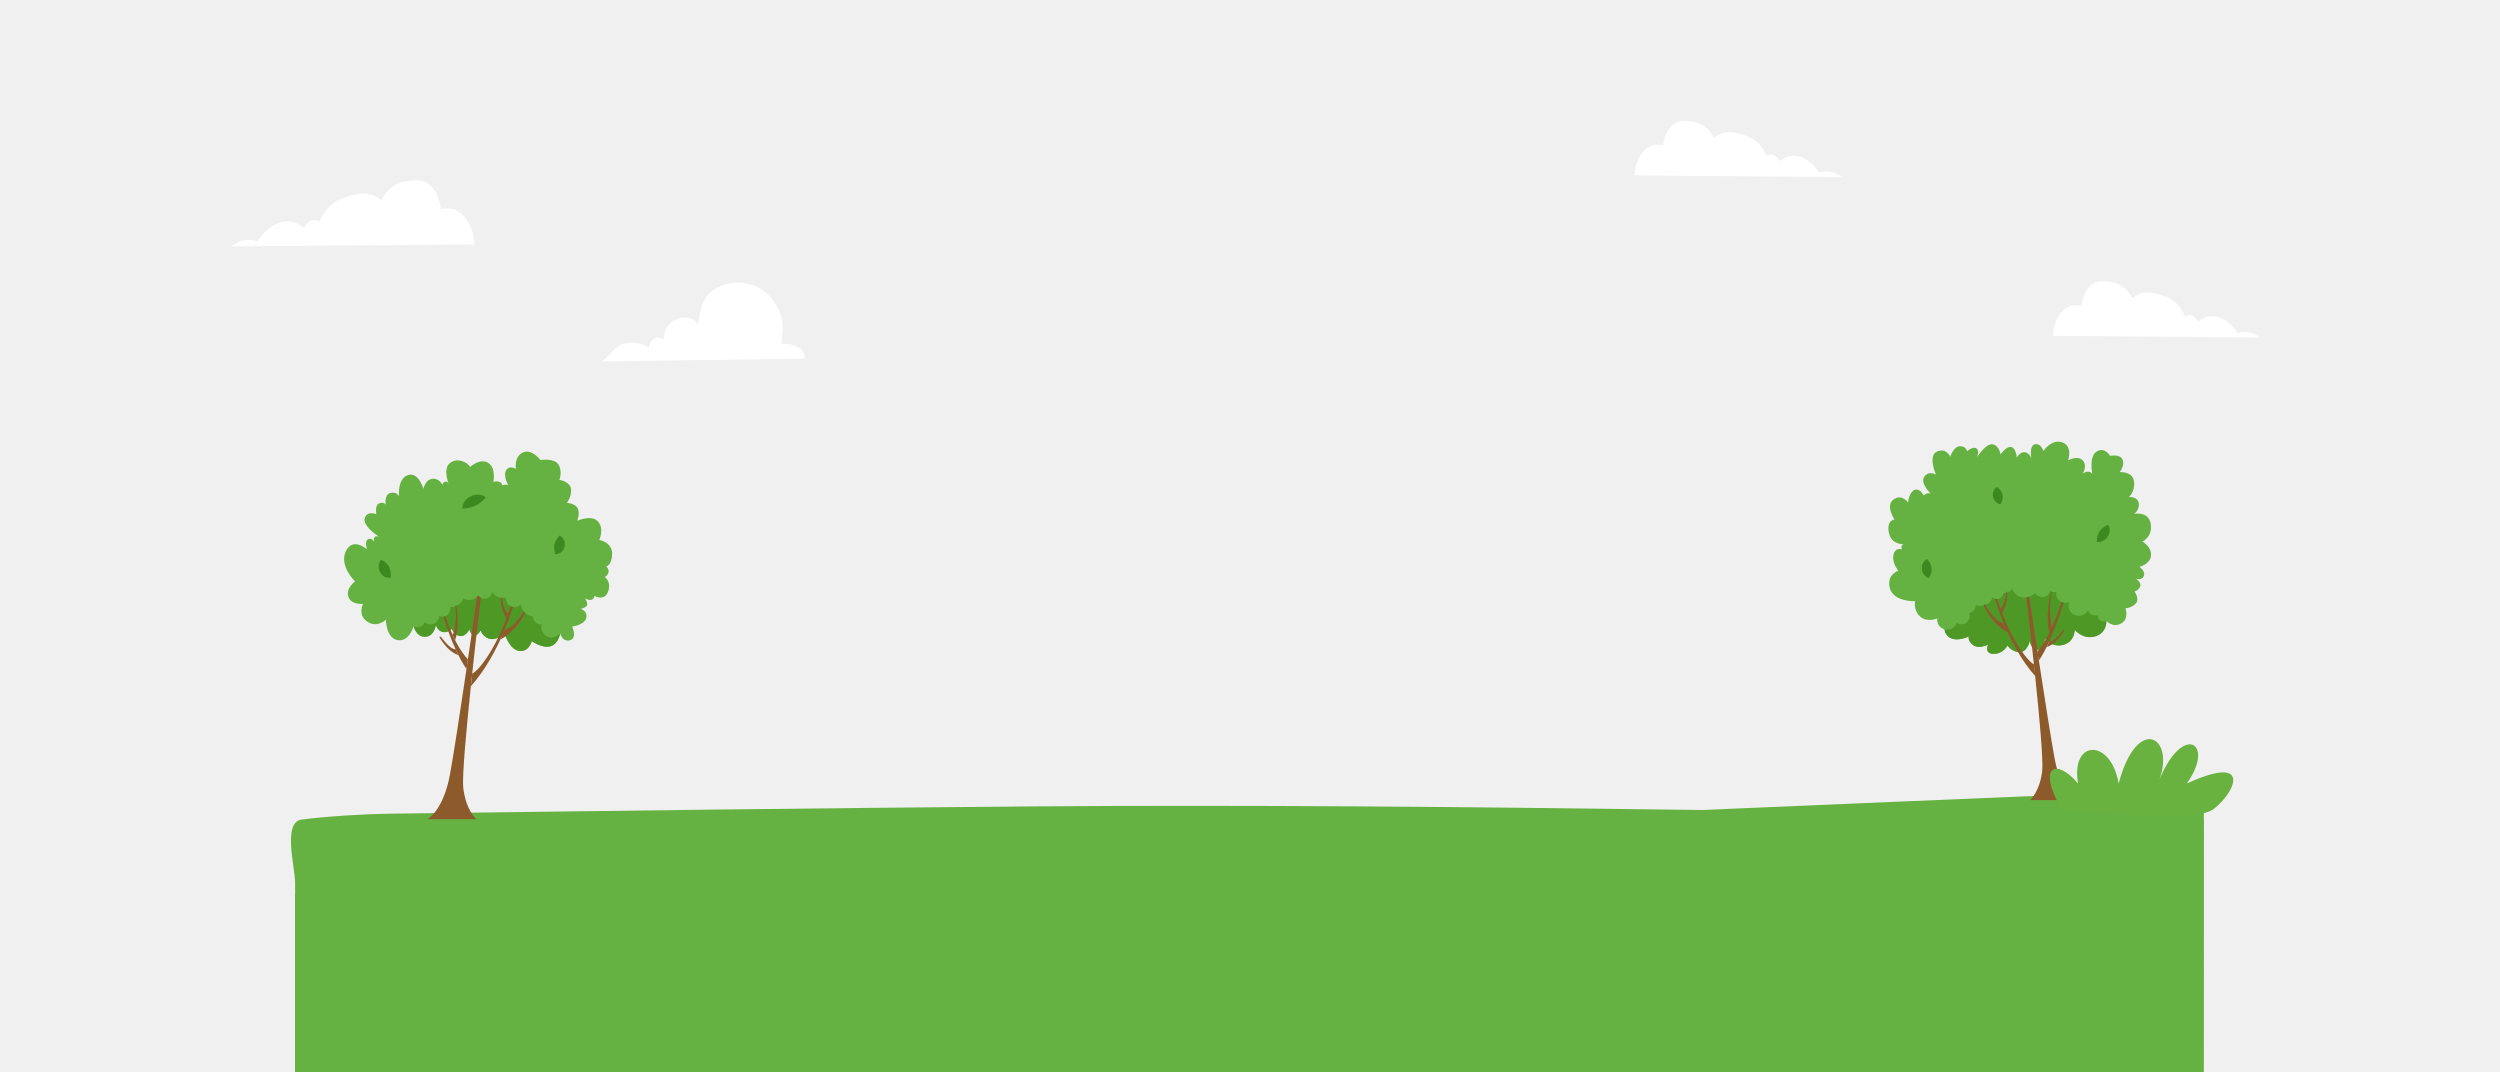
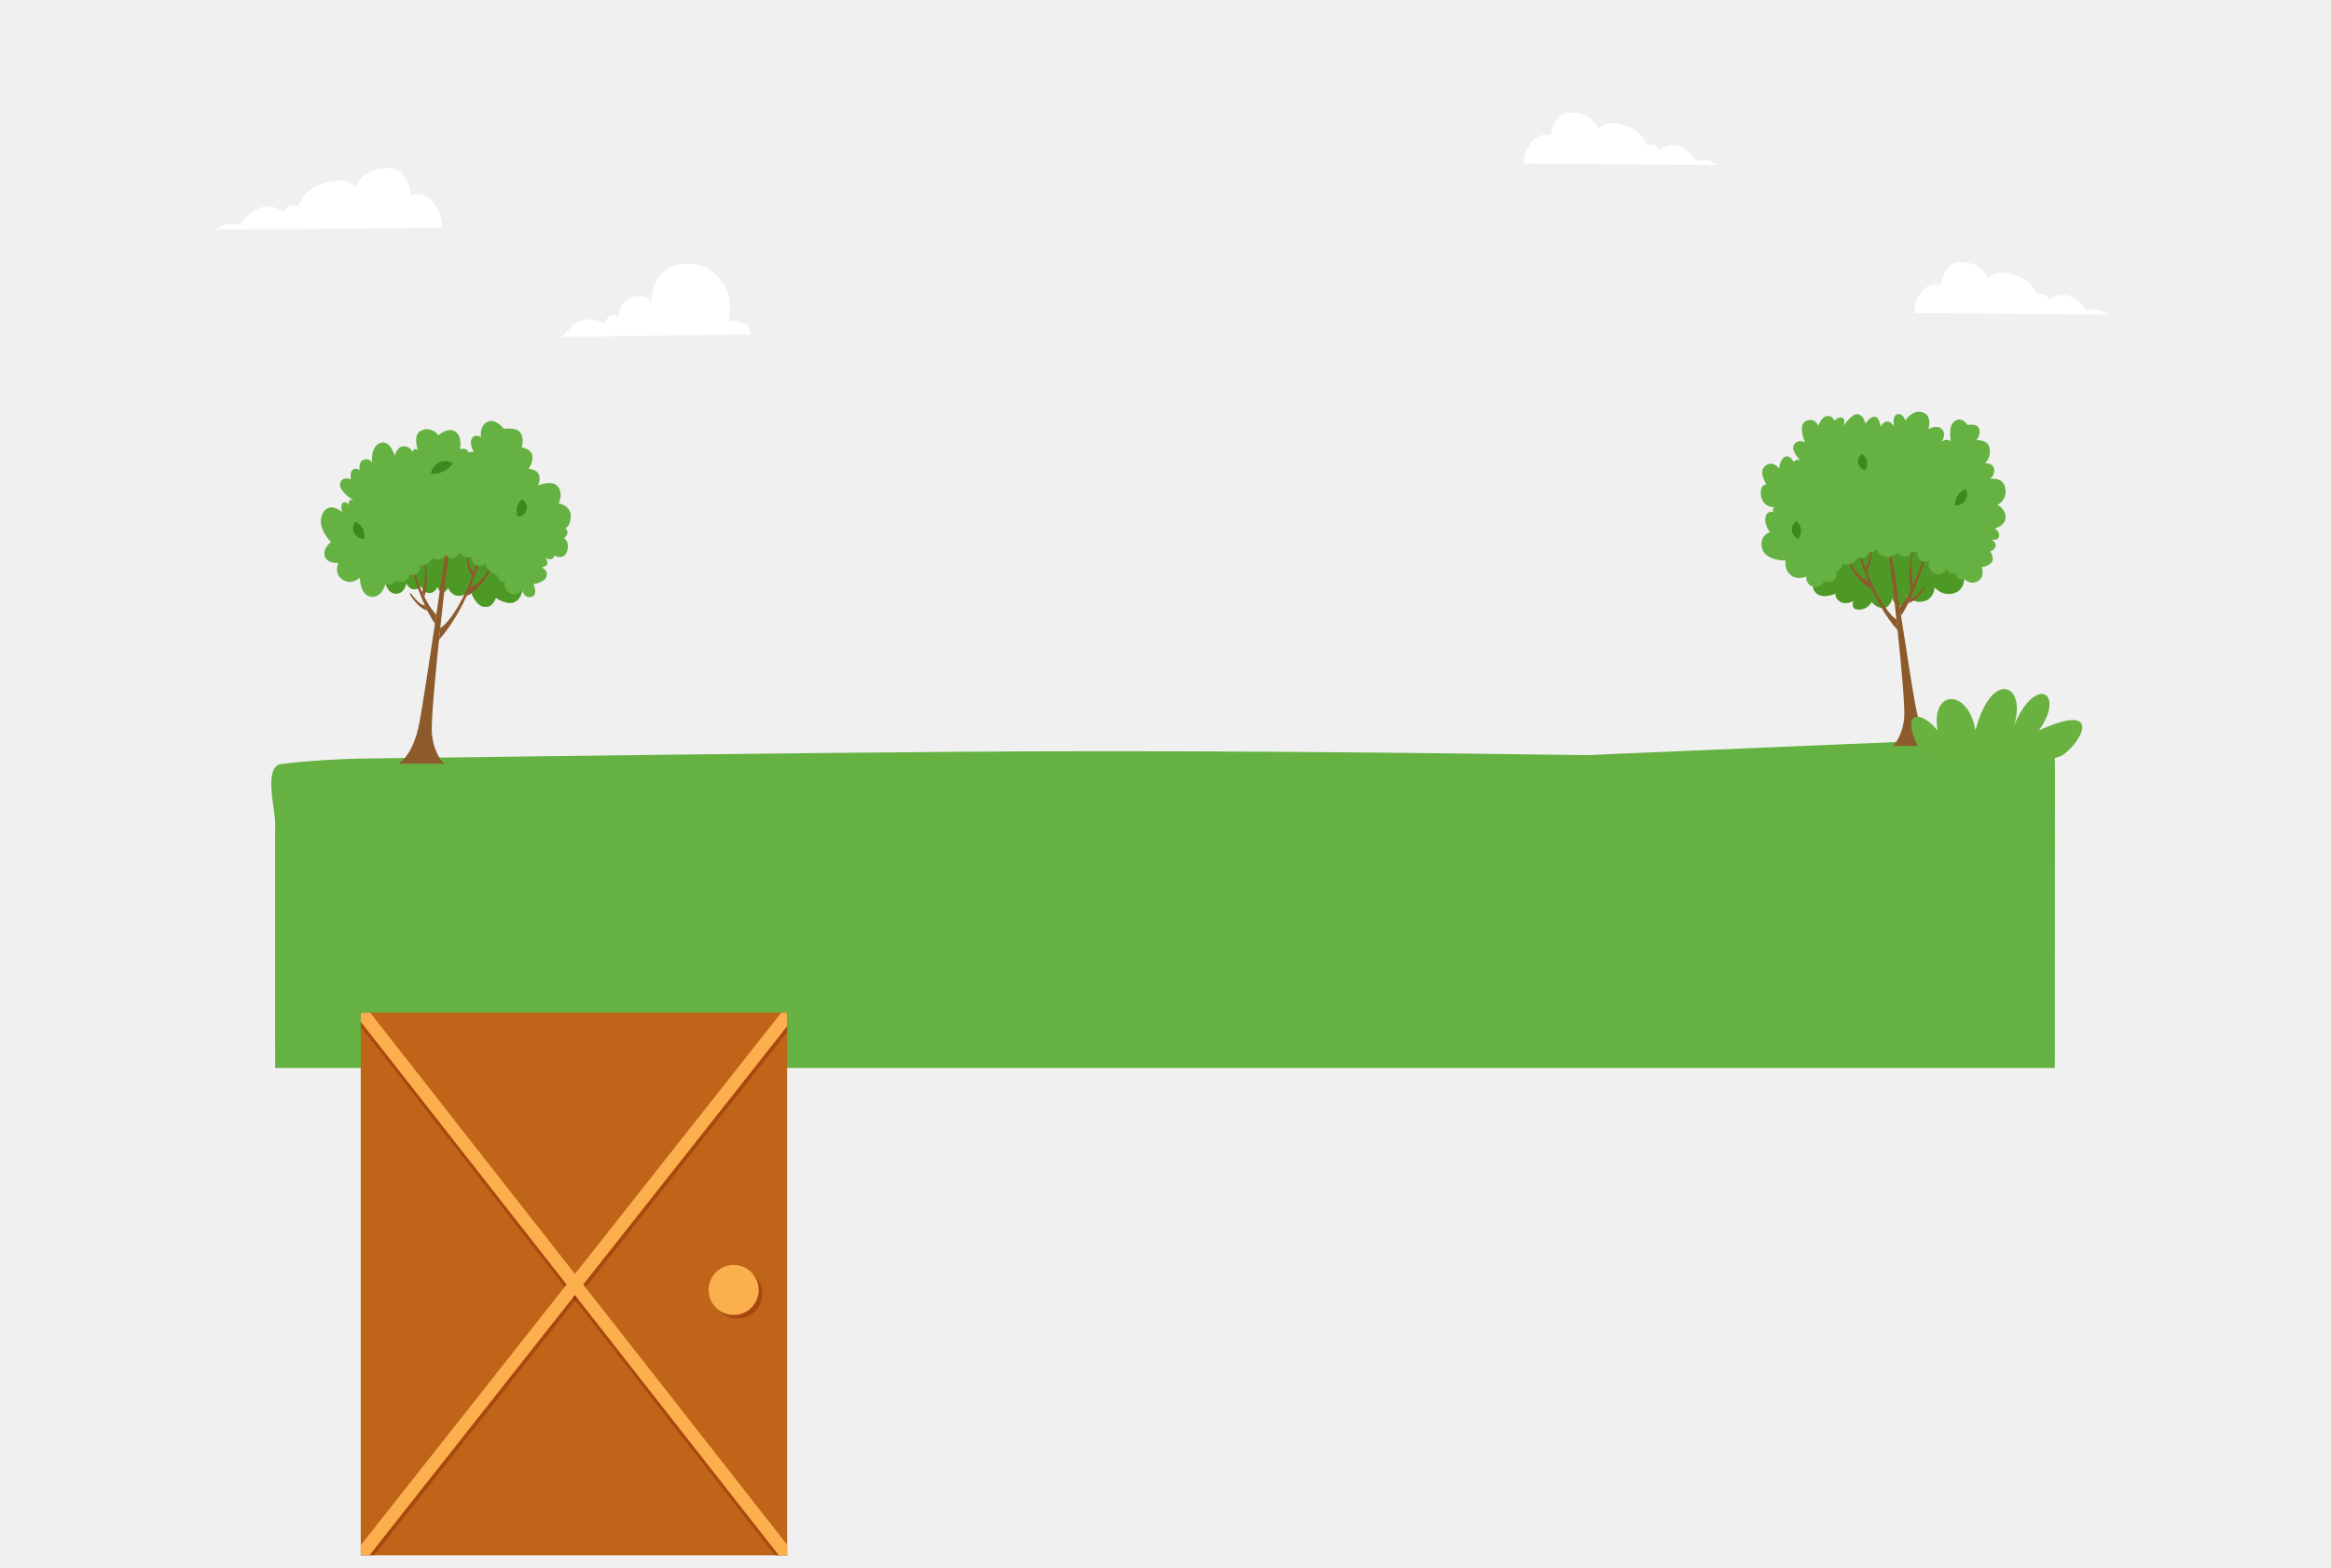
- <svg xmlns="http://www.w3.org/2000/svg" width="2520" height="1080" viewBox="-200 0 1680 720">
+ <svg xmlns="http://www.w3.org/2000/svg" width="2520" height="1695" viewBox="-200 0 1680 1130">
  <defs>
    <style>
      .cls-1 {
        fill: #52962f;
      }

      .cls-2 {
        fill: #8bd3fc;
      }

      .cls-3 {
        stroke: #6b380e;
        stroke-miterlimit: 10;
        stroke-width: 2px;
      }

      .cls-3, .cls-4 {
        fill: #f1c27d;
      }

      .cls-5 {
        opacity: .16;
      }

      .cls-5, .cls-6, .cls-7 {
        fill: #fff;
      }

      .cls-8 {
        fill: #9e1216;
      }

      .cls-9 {
        fill: #f7921e;
      }

      .cls-10 {
        fill: #c06632;
      }

      .cls-11 {
        mix-blend-mode: soft-light;
        opacity: .46;
      }

      .cls-12 {
        fill: #690c0f;
        opacity: .25;
      }

      .cls-13 {
        fill: #8c5a2b;
      }

      .cls-14 {
        fill: none;
      }

      .cls-15 {
        fill: #4e9926;
      }

      .cls-16 {
        fill: #b14a23;
      }

      .cls-17 {
        fill: #bf873d;
      }

      .cls-18 {
        isolation: isolate;
      }

      .cls-19 {
        fill: #b01419;
      }

      .cls-20 {
        fill: #bf161b;
      }

      .cls-21 {
        fill: #2d190a;
      }

      .cls-7 {
        opacity: .11;
      }

      .cls-22 {
        fill: #46d188;
      }

      .cls-23 {
        fill: #d7ac69;
      }

      .cls-24 {
        fill: #579e32;
      }

      .cls-25 {
        fill: #474b42;
      }

      .cls-26 {
        fill: #6b380e;
      }

      .cls-27 {
        fill: #8c1014;
      }

      .cls-28 {
        fill: #65b242;
      }

      .cls-29 {
        fill: #fbb04d;
      }

      .cls-30 {
        fill: #69b23f;
      }

      .cls-31 {
        clip-path: url(#clippath);
      }

      .cls-32 {
        fill: #0d9b0d;
      }

      .cls-33 {
        fill: #3c891f;
+       }
+     
+       .pt-1 {
+         mix-blend-mode: soft-light;
+         opacity: .46;
+       }
+ 
+       .pt-2 {
+         fill: none;
+       }
+ 
+       .pt-3 {
+         fill: #bf873d;
+       }
+ 
+       .pt-4 {
+         isolation: isolate;
+       }
+ 
+       .pt-5 {
+         fill: #d7ac69;
+       }
+ 
+       .pt-6 {
+         fill: #bf6419;
+       }
+ 
+       .pt-7 {
+         fill: #fbb04d;
+       }
+ 
+       .pt-8 {
+         clip-path: url(#clippath);
      }
    </style>
    <clipPath id="clippath">
      <rect class="cls-14" x="0" width="1280" height="720" />
    </clipPath>
  </defs>
  <g class="cls-18">
    <g id="Capa_1" data-name="Capa 1">
      <g>
        <path class="cls-6" d="M340.66,241c.31-8.51-9.14-10.08-15.44-10.08h0c.63-6.93,1.89-12.61-.63-19.54-3.15-9.14-10.71-17.65-20.17-20.17-8.19-2.52-18.28-1.26-25.21,3.78-8.82,6.62-7.88,14.81-10.71,23.95-.32-5.99-9.45-6.62-13.86-4.41-6.3,2.84-8.19,7.88-8.82,13.87-4.73-3.47-9.14,0-9.77,5.36-4.73-3.78-12.92-4.41-18.59-2.21-5.04,1.89-10.08,10.4-13.23,11.34l136.44-1.89Z" />
        <path class="cls-6" d="M-44.68,165.56c4.27-3.62,12.16-5.92,17.75-3.29,6.57-10.85,19.72-18.73,31.22-9.2,1.97-3.62,5.92-7.23,10.19-3.94,4.6-9.86,8.87-13.8,19.06-17.09,8.22-2.63,16.1-3.29,22.68,2.63,4.6-9.86,13.15-13.48,23.66-13.48,10.85,0,15.12,10.19,16.43,19.39,15.45-3.94,22.68,13.8,22.35,23.66l-163.35,1.31Z" />
        <path class="cls-6" d="M1318.9,226.8c-3.64-3.08-10.37-5.04-15.13-2.8-5.6-9.25-16.81-15.97-26.61-7.84-1.68-3.08-5.04-6.16-8.68-3.36-3.92-8.4-7.56-11.77-16.25-14.57-7-2.24-13.73-2.8-19.33,2.24-3.92-8.4-11.21-11.49-20.17-11.49s-12.89,8.68-14.01,16.53c-13.17-3.36-19.33,11.77-19.05,20.17l139.24,1.12Z" />
        <path class="cls-6" d="M1037.74,119.01c-3.64-3.08-10.37-5.04-15.13-2.8-5.6-9.25-16.81-15.97-26.61-7.84-1.68-3.08-5.04-6.16-8.68-3.36-3.92-8.4-7.56-11.77-16.25-14.57-7-2.24-13.73-2.8-19.33,2.24-3.92-8.4-11.21-11.49-20.17-11.49s-12.89,8.68-14.01,16.53c-13.17-3.36-19.33,11.77-19.05,20.17l139.24,1.12Z" />
        <path class="cls-28" d="M928.87,544.14c-145.22-1.97-289.96-3.3-435.17-2.24-146.27,1.16-287.12,3-433.37,4.92-14.08.19-39.99,1.64-57.65,3.92-12.96,1.67-4.36,32.42-4.36,42.41v159.67l1282.14,5.73s.51-207.56.51-207.56c-117.36-3.22-234.72-5.27-352.1-6.87Z" />
        <path class="cls-28" d="M862.91,547.93c-78.41,3.58-156.8,7.42-235.15,11.76-201.19,11.15-402.2,24.29-603.17,38.93-8.76.64-17.52,1.32-26.28,2.05v169.24h1282.65v-28.91c0-70.31-.03-140.61.02-210.92-139.32,5.98-278.73,11.5-418.08,17.85Z" />
        <g>
          <path class="cls-28" d="M206.38,387.71s2.12-.8,2.56-3.22c.44-2.42-1.61-3.81-1.61-3.81,0,0,3.88-.73,4.03-8.49.15-7.76-8.64-9.37-8.64-9.37,0,0,3.52-7.54-.88-12.38-4.35-4.79-13.79-.53-13.98-.44.06-.16,2.09-5.1.36-8.42-1.76-3.37-7.25-3.66-7.25-3.66,0,0,3.22-3.95,2.78-9.15-.44-5.2-7.84-6.3-7.84-6.3,0,0,2.2-5.64-.59-10.25-2.78-4.61-12.15-3.08-12.15-3.08,0,0-5.86-7.91-11.86-5.05-6.01,2.86-4.64,10.95-4.64,10.95-2-.99-4.59-1.63-6.2.47-2.9,3.76,1.08,10.6,1.17,10.76-1.39-1.24-4.03-.14-4.03-.14-1.02-4.03-6.08-2.27-6.08-2.27,0,0,1.98-9.37-3.44-12.81-5.42-3.44-12.15,2.71-12.15,2.71-2.86-4.32-10.11-6.22-14.21-1.98-3.4,3.52-1.16,10.77-.3,13.27-.3-.68-.86-1.48-1.9-1.4-1.83.15-2.27,2.05-2.27,2.05,0,0-1.9-4.32-6.66-3.96-4.76.37-6.08,6.74-6.08,6.74,0,0-3.08-10.98-9.81-9.38-7.84,1.88-6.59,14.43-6.59,14.43,0,0-1.54-3.44-5.86-2.2-4.32,1.25-3,7.98-3,7.98,0,0-1.02-2.27-4.32-1.1-3.29,1.17-2.01,7.29-2.01,7.29-2.82-.9-6.28-1.16-7.65,2.16-2.09,5.03,6.74,11.3,9.64,13.2-.84-.44-2.09-.85-2.98-.09-1.35,1.15-.34,3.28-.17,3.62-.25-.4-2.19-3.37-4.52-2.01-2.47,1.45-.62,6.64-.59,6.74-.19-.16-9.71-8.4-14.28,1.36-4.61,9.86,6.22,20.24,6.22,20.24,0,0-6.3,4.47-4.54,10.18,1.76,5.71,9.88,4.91,9.88,4.91,0,0-3.81,7.4,2.86,11.94,6.66,4.54,12.52-1.32,12.52-1.32,0,0,.07,12.45,7.91,13.74,7.06,1.16,10.13-7.52,10.68-9.1.06-.16.08-.25.09-.25,0,.01,0,.05.02.12,0,.02.01.05.02.07,0,.04.02.07.03.12,0,.02,0,.04.02.07.03.1.06.22.1.36.06.18.12.37.21.59.03.08.06.16.09.24.31.78.79,1.74,1.49,2.64.04.05.07.09.11.14.04.05.08.1.12.15.04.04.08.09.12.13.48.56,1.05,1.07,1.72,1.48.06.04.11.07.17.1.06.03.12.07.17.1.06.03.12.06.18.09.05.03.1.05.16.08.04.02.09.04.14.06.07.03.14.06.21.09.34.13.7.24,1.09.32.05.01.1.02.15.03.06,0,.11.02.17.02,0,0,.01,0,.02,0,.06,0,.12.02.18.02.05,0,.1.01.15.02.08,0,.15.02.23.02.07,0,.13,0,.21.01.09,0,.18,0,.27,0,.07,0,.15,0,.22,0,6.08-.17,7.1-7.81,7.1-7.81,0,0,.95,3.15,3.74,4.32.86.36,1.69.47,2.47.4.1,0,.2-.02.29-.03.18-.02.35-.05.52-.09.05-.01.1-.02.15-.04.17-.04.33-.09.49-.14.1-.04.2-.07.31-.11.15-.06.29-.12.43-.18.22-.1.42-.21.61-.32.06-.04.13-.07.19-.11.25-.15.47-.3.66-.44.16-.12.3-.23.42-.33.06-.05.12-.1.17-.14.1-.09.19-.17.26-.23.03-.03.06-.06.08-.07.04-.04.07-.07.07-.07,0,0,.04.16.14.42,0,.02.02.04.03.07.18.44.49,1.12,1.01,1.82,0,0,0,.01.01.02.05.07.11.15.17.22.06.08.13.16.2.24.13.15.28.31.43.46.01.01.03.02.04.04.07.06.13.13.21.19.07.06.14.12.21.18.04.04.09.07.14.1.06.05.13.1.2.15.09.07.19.13.29.19t0,0s.01,0,.02,0c.06.04.12.08.19.11.02.01.04.02.06.03.07.04.13.07.2.11.17.09.34.17.53.23.05.02.1.04.15.06.07.02.14.05.21.07.03.01.06.02.09.03.05.02.11.03.16.05.07.02.14.04.21.05.1.02.2.04.3.06,4.03.73,6.52-4.47,6.52-4.47,0,0,.02.08.07.23,0,.02.01.03.02.05.04.12.1.28.16.46.01.02.02.05.03.08.06.16.13.34.21.52.01.03.03.06.04.09.06.14.13.29.2.43.02.05.05.1.08.15.12.23.25.46.4.68.04.06.08.13.13.19.06.09.13.17.2.26,0,0,0,0,0,.01.03.04.06.07.09.1.07.08.14.15.21.23.04.04.09.09.13.13.17.15.35.29.55.39.05.03.1.05.15.07.03.01.06.02.09.04.05.02.11.04.16.05.05.01.1.02.16.03.04,0,.09.01.13.02.15.01.3,0,.46-.03.06-.01.12-.02.18-.04.03,0,.06-.01.09-.02,0,0,.01,0,.01,0,.12-.03.23-.07.34-.12.02,0,.05-.02.07-.03.05-.02.1-.04.15-.07.06-.03.12-.06.17-.09.02-.01.04-.02.06-.04.11-.06.21-.13.32-.2.04-.02.08-.05.12-.08.06-.04.13-.09.19-.14.05-.04.1-.07.15-.11.05-.04.1-.08.14-.12,1.21-1.05,1.96-2.46,1.96-2.46,0,0,1.02,4.03,5.42,5.57.73.25,1.51.34,2.31.32.07,0,.13,0,.2,0,.04,0,.07,0,.11,0,.07,0,.14,0,.21-.02.09,0,.17-.02.26-.03.49-.06.99-.16,1.48-.28.19-.05.39-.1.58-.16.37-.11.73-.23,1.08-.37.96-.36,1.85-.79,2.58-1.17.01,0,.03-.01.04-.02h0s0,0,.01,0c.09-.05.18-.1.27-.15.13-.07.25-.14.37-.21.08-.05.15-.09.23-.13.07-.04.14-.08.21-.12.18-.11.34-.21.47-.29.04-.02.07-.04.1-.06.21-.13.32-.21.32-.21,0,0,.16.52.48,1.33.09.21.18.45.29.7.05.13.11.26.17.39.12.26.24.53.38.82.04.09.09.18.13.28.09.18.18.36.28.55.05.1.11.2.16.3.06.11.12.23.18.34.24.43.5.86.78,1.29.07.11.15.22.22.33.18.26.37.52.56.78.12.15.24.31.36.46.2.24.4.47.61.7.07.07.14.15.21.22.5.52,1.04.99,1.62,1.39.08.06.17.11.25.17,0,0,.02.01.03.02.07.05.15.09.23.14.09.05.17.1.26.15.09.05.17.1.26.14.16.08.32.15.48.22.03.01.06.02.09.04.07.03.15.06.22.08.3.11.61.2.92.26.09.02.18.04.27.05.1.02.2.03.3.04,6.52.73,8.28-6.59,8.28-6.59,0,0,1.47,1.05,3.6,2.04.26.12.53.24.8.36.1.04.21.09.31.13.54.22,1.1.42,1.68.6.11.03.23.07.34.1.01,0,.02,0,.03,0,.14.04.28.08.42.11.13.03.26.07.39.1.02,0,.04,0,.06.01.1.02.2.04.3.06.18.04.37.07.55.1.13.02.26.04.39.06.02,0,.05,0,.07.01.14.02.28.03.42.04.11.01.22.02.33.02.04,0,.08,0,.12,0,.94.04,1.87-.05,2.76-.31,3.16-.93,4.84-3.65,5.7-5.79.21-.52.37-1.01.49-1.43.22-.77.31-1.31.33-1.4h0s.12.46.39,1.1c.71,1.66,2.51,4.5,6.2,3.49,2-.54,2.66-2.07,2.73-3.72.1-2.59-1.26-5.5-1.26-5.5,0,0,8.2-.95,9.45-5.71,1.25-4.76-3.74-6.23-3.74-6.23,0,0,3-.51,4.1-1.97,1.1-1.47-1.1-5.13-1.1-5.13,0,0,2.05,1.54,4.03,1.1,1.98-.44,2.27-2.64,2.27-2.64,0,0,6.74,3.81,9.15-2.93,2.42-6.74-2.27-9.81-2.27-9.81ZM101.74,325.9s-.02-.03-.06-.18c.04.1.06.16.06.18Z" />
          <path class="cls-15" d="M176.43,425.64l-.82,2.85c-.86,2.14-2.54,4.87-5.7,5.79-2.99.88-6.46-.22-8.99-1.41-2.12-.99-3.6-2.04-3.6-2.04,0,0-1.76,7.32-8.28,6.59-6.52-.73-9.74-11.2-9.74-11.2,0,0-6.44,4.47-10.84,2.93-4.39-1.54-5.42-5.57-5.42-5.57,0,0-1.61,3.06-3.95,3.52-2.35.46-3.66-4.17-3.66-4.17,0,0-2.49,5.2-6.52,4.47-4.03-.73-5.2-4.9-5.2-4.9,0,0-3.28,3.51-7.1,1.9-2.78-1.17-3.74-4.32-3.74-4.32,0,0-1.02,7.63-7.1,7.81-6.08.18-7.76-6.85-7.76-7.07l-.68-2.85,10.45-4.21,10.74-6.97,15.84-9.62c.45-.08,1.8-.36,5.34-1.12,7.4-1.6,6.43-1.74,6.43-1.74h10.38l8.44,5.85,8.68,2.72,9.47,7.2,5.66,11.82,7.67,3.76Z" />
          <g>
            <path class="cls-13" d="M87.12,550.52s10.61-5.25,15.21-29.8c4.6-24.55,18.85-123.62,18.85-123.62l2.19,1.97s-13.81,115.29-12.05,130.41c1.75,15.12,8.77,21.03,8.77,21.03h-32.96Z" />
            <path class="cls-13" d="M117.32,452.66c5.48-2.51,18.4-20.88,26.06-46.16l1.94-.65s-9.05,33.06-28.89,55.29l.9-8.48Z" />
            <path class="cls-13" d="M113.49,449.6c-9.72-14.13-15.72-36.18-15.72-36.18l1.11-.92s5.62,20.06,15.57,30.62l-.96,6.48Z" />
            <path class="cls-13" d="M104.23,426.81s4.04-10.07,1.01-22.35l.87-.54s3.62,14.48-.26,26.23l-1.62-3.34Z" />
            <path class="cls-13" d="M108.01,440.19c-7.61-2.31-12.87-12.31-12.87-12.31h1.15s6.38,9.05,9.83,8.34l1.9,3.96Z" />
            <path class="cls-13" d="M136.28,429.71c5.21-2.44,14.3-11.07,17.35-19.62l-.74-1s-5.54,11.36-13.85,14.35l-2.76,6.27Z" />
            <path class="cls-13" d="M140.26,415.69c-3.24-5.83-4.09-10.68-3.63-15.07l.74-.48s-.06,8.53,4.04,12.35l-1.16,3.2Z" />
          </g>
          <path class="cls-22" d="M114.45,397.11l-.09.06c-.49.09.09-.06.09-.06Z" />
          <path class="cls-28" d="M170.66,414.65c-.67,0-1.33.1-1.94.28.02-.19.04-.38.04-.58,0-1.56-.69-2.96-1.77-3.92,1.11-1.55,1.77-3.44,1.77-5.49,0-5.2-4.21-9.41-9.41-9.41-3.6,0-6.73,2.03-8.31,5-.75-2.22-2.85-3.82-5.32-3.82-.19,0-.38.01-.56.03.36-.91.56-1.9.56-2.93,0-4.39-3.56-7.95-7.95-7.95s-7.95,3.56-7.95,7.95c0,.07,0,.13,0,.19-.95-1.27-2.46-2.1-4.17-2.1-1.3,0-2.48.48-3.39,1.26-1.07-2.75-3.74-4.7-6.87-4.7-2.38,0-4.49,1.12-5.84,2.87-1.76-1.77-4.2-2.87-6.9-2.87-5.38,0-9.74,4.36-9.74,9.74,0,2.38.86,4.56,2.28,6.25-1.63.78-2.79,2.39-2.95,4.28-.86-.5-1.86-.8-2.93-.8-2.34,0-4.35,1.38-5.28,3.37-1.02-.89-2.35-1.43-3.81-1.43-3.22,0-5.83,2.61-5.83,5.83s2.61,5.83,5.83,5.83c2.34,0,4.35-1.38,5.28-3.37,1.02.89,2.35,1.43,3.81,1.43,3.2,0,5.79-2.57,5.82-5.76.69.34,1.47.54,2.3.54,2.88,0,5.21-2.33,5.21-5.21,0-.42-.06-.83-.15-1.22.05,0,.1,0,.15,0,3.98,0,7.39-2.38,8.9-5.8,1.12.68,2.43,1.07,3.83,1.07,2.47,0,4.66-1.22,6-3.09.94,1.34,2.5,2.22,4.26,2.22,2.69,0,4.9-2.03,5.18-4.64,1.36,2.42,3.95,4.06,6.93,4.06.84,0,1.65-.13,2.41-.37-.05.31-.09.63-.09.95,0,3.1,2.52,5.62,5.62,5.62,1.71,0,3.25-.77,4.28-1.98.47,4.36,3.92,7.83,8.28,8.33,0,.02,0,.04,0,.06,0,2.9,2.35,5.25,5.25,5.25.19,0,.38-.01.57-.04-.18.62-.28,1.28-.28,1.96,0,3.8,3.08,6.87,6.87,6.87s6.87-3.08,6.87-6.87-3.08-6.87-6.87-6.87Z" />
          <g>
            <path class="cls-33" d="M55.99,376.16c.45.17.84.35,1.19.54.36.19.67.39.97.59.59.41,1.09.82,1.52,1.25.86.85,1.45,1.71,1.89,2.58.44.88.7,1.76.86,2.81.04.26.08.53.1.83.04.28.06.6.08.93.03.33.06.67.07,1.07.04.37.05.8.07,1.28-.45.13-.89.21-1.32.22-.42,0-.82-.03-1.22-.1-.38-.09-.77-.19-1.13-.33-.35-.15-.69-.31-1.01-.51-1.28-.78-2.21-1.9-2.8-3.11-.59-1.21-.87-2.51-.79-3.85.04-.67.17-1.35.4-2.05.12-.35.26-.7.44-1.07.17-.36.4-.73.67-1.12Z" />
            <path class="cls-33" d="M110.65,341.75c0-.52.06-1.02.16-1.49.1-.46.24-.9.4-1.33.17-.42.36-.82.57-1.2.22-.38.46-.74.71-1.09,1.04-1.37,2.39-2.43,3.89-3.16,1.5-.73,3.17-1.13,4.89-1.1.43.01.86.05,1.29.11.43.08.87.17,1.3.3.43.15.86.31,1.29.52.43.21.85.48,1.26.81-.32.43-.63.81-.94,1.13-.3.35-.61.65-.9.93-.29.3-.58.56-.87.8-.28.26-.57.49-.85.71-1.13.88-2.24,1.56-3.41,2.12-1.17.56-2.39,1.01-3.79,1.35-.34.09-.7.17-1.08.23-.37.08-.76.14-1.17.19-.41.06-.83.11-1.29.13-.44.04-.93.06-1.46.04Z" />
            <path class="cls-33" d="M173.07,372.42c-.12-.46-.21-.87-.27-1.23-.08-.38-.14-.72-.19-1.04-.05-.32-.11-.63-.13-.91-.04-.29-.07-.56-.08-.82-.08-1.04-.03-1.89.16-2.71.19-.83.5-1.62,1.02-2.51.12-.22.26-.46.43-.7.14-.24.33-.5.52-.77.19-.27.38-.55.62-.86.21-.3.47-.63.78-1,.43.18.81.39,1.14.63.33.24.61.51.88.79.24.28.48.58.67.9.19.31.35.64.49.97.53,1.33.6,2.76.3,4.11-.31,1.34-1,2.6-2.05,3.57-.27.24-.56.46-.86.66-.31.2-.65.36-.99.52-.37.14-.73.26-1.13.33-.4.07-.84.1-1.3.08Z" />
          </g>
        </g>
        <g>
          <path class="cls-28" d="M1245.48,373.15c-.33,5.97-7.79,7.79-7.79,7.79,0,0,4.48,2.88,2.82,6.46-1.26,2.72-5.14,1.49-5.14,1.49,0,0,4.03,2.58,2.74,5.37-1.29,2.79-3.71,3.17-3.71,3.17,0,0,3.71,5.32.75,8.27-2.95,2.95-6.82,3.07-6.82,3.07,0,0,2.61,7.18-2.98,10.26-5.6,3.08-9.89-1.86-9.89-1.86,0,0,.56,8.26-7.74,10.52-8.3,2.26-13.52-4.55-13.52-4.55,0,0,.15,8.05-7.55,10.17-7.7,2.12-12.59-4.15-12.59-4.15,0,0,.7,7.42-4.5,7.42s-5.48-6.06-5.48-6.06c0,0-1.7,7.74-6.83,7.74s-8.28-4.48-8.28-4.48c0,0-2.61,5.6-9.23,5.6s-3.75-6.25-3.75-6.25c0,0-6.32,3.36-10.24.19-3.84-3.11-2.66-5.52-2.61-5.61-.19.09-9.09,4.32-13.89,0-4.85-4.36-.93-8.47-.93-8.47,0,0-5.69-.19-5.97-3.82,0,0-7.09,3.26-11.94-1.03-4.85-4.29-3.45-10.35-3.45-10.35,0,0-14.55.47-16.97-8.77-2.42-9.23,5.69-11.75,5.69-11.75,0,0-3.26-3.82-3.45-8.3-.19-4.48,2.24-7.18,5.88-6.06,0,0-1.3-2.62,1.12-3.45,0,0-8.46.5-9.95-7.96-1.49-8.45,3.81-8.62,3.81-8.62,0,0-6.3-9.28-.66-13.43,5.64-4.14,9.78,1.99,9.78,1.99,0,0,.66-6.96,4.31-8.45,3.65-1.49,6.14,3.65,6.14,3.65,0,0,2.48-2.32,4.8-1.16-.19-.18-7.42-7.18-4.31-11.44,3.1-4.24,7.65-1.41,7.79-1.33-.11-.25-5.57-12.95.83-15.58,6.46-2.65,8.79,3.65,8.79,3.65,0,0,1.99-6.8,6.3-7.13,4.31-.33,4.97,3.31,4.97,3.31,0,0,4.14-3.62,6.46-1.81,2.22,1.73.19,5.9.02,6.26.34-.56,6.09-9.73,10.59-9.09,4.64.66,5.47,6.8,5.47,6.8,0,0,3.81-5.64,7.13-4.97,3.32.66,3.81,7.13,3.81,7.13,0,0,1.82-3.65,4.97-3.65s4.81,3.98,4.81,3.98c0,0-1.66-8.35,2.32-9.31,3.98-.96,5.8,4.51,5.8,4.51,0,0,5.31-8.29,12.6-5.8,7.29,2.49,3.98,12.1,3.98,12.1,0,0,6.3-3.65,9.78,0,3.42,3.58.13,8.75,0,8.94.16-.12,4.03-3.08,6.46.17,0,0-2.49-11.77,2.98-15.09,5.47-3.32,8.95,2.98,8.95,2.98,0,0,6.96-1.49,8.45,2.65,1.49,4.14-1.99,8.29-1.99,8.29,0,0,8.62-.83,9.61,6.14.99,6.96-3.48,10.61-3.48,10.61,0,0,5.64-.66,6.63,3.81.99,4.47-2.98,7.46-2.98,7.46,0,0,9.78-1.99,11.11,6.8,1.33,8.79-5.64,11.77-5.64,11.77,0,0,6.14,3.32,5.8,9.28Z" />
          <path class="cls-15" d="M1207.72,427.69c-8.3,2.26-13.52-4.55-13.52-4.55,0,0,.15,8.05-7.55,10.17-7.7,2.12-12.59-4.15-12.59-4.15,0,0,.7,7.42-4.5,7.42s-5.48-6.06-5.48-6.06c0,0-1.7,7.74-6.83,7.74s-8.28-4.48-8.28-4.48c0,0-2.61,5.6-9.23,5.6s-3.75-6.25-3.75-6.25c0,0-6.32,3.36-10.24.19-3.84-3.11-2.66-5.52-2.61-5.61-.14.06-5.15,2.44-9.67,1.84-1.34-.18-2.64-.62-3.76-1.46-.16-.12-.31-.25-.46-.38-4.85-4.36-.93-8.47-.93-8.47l4-4.57.32-.36,6.26-7.16,13.51-8.57h11.2l9.71-6.53,19.18,4.67,8.84-5.78,16.55,16.84,10.11.79,7.49,8.63s.56,8.26-7.74,10.52Z" />
          <path class="cls-28" d="M1213.6,409.93c-.27,0-.54.03-.79.08.14-.46.22-.95.22-1.46,0-2.79-2.26-5.05-5.05-5.05-1.74,0-3.27.88-4.18,2.21-.58-3.25-3.41-5.71-6.83-5.71-1.14,0-2.21.28-3.16.76.19-.6.3-1.24.3-1.9,0-3.42-2.77-6.19-6.19-6.19-.52,0-1.03.07-1.51.19.03-.25.05-.51.05-.77,0-3.25-2.63-5.88-5.88-5.88-2.72,0-5.02,1.85-5.68,4.37-.76-.38-1.61-.6-2.52-.6-1.11,0-2.14.32-3.01.88-.84-4.05-4.42-7.1-8.73-7.1-3.6,0-6.7,2.14-8.1,5.21-1.1-2.07-3.27-3.47-5.77-3.47-3.61,0-6.53,2.92-6.53,6.53,0,.52.06,1.03.18,1.51-.7.21-1.33.58-1.85,1.08-1.43-2.75-4.3-4.63-7.61-4.63-4.74,0-8.58,3.84-8.58,8.58,0,.23.01.45.03.68-.37-.06-.75-.1-1.14-.1-3.66,0-6.63,2.97-6.63,6.63,0,1.13.28,2.19.78,3.11-1.1.57-1.99,1.5-2.51,2.62-1.18-1.05-2.73-1.68-4.43-1.68-3.7,0-6.69,3-6.69,6.69s3,6.69,6.69,6.69c2.99,0,5.52-1.96,6.38-4.67.9.61,1.99.97,3.16.97,3.11,0,5.63-2.52,5.63-5.63,0-.63-.11-1.24-.3-1.81,2.41-.79,4.2-2.92,4.51-5.51.96.37,2.01.58,3.1.58,3.65,0,6.77-2.28,8-5.5.78.59,1.74.94,2.79.94,2.35,0,4.29-1.76,4.58-4.04.15,0,.3.02.45.02,2.29,0,4.3-1.18,5.46-2.95,1.21,3.48,4.52,5.97,8.41,5.97,2.75,0,5.22-1.25,6.85-3.21.96,1.7,2.79,2.85,4.89,2.85,2.53,0,4.67-1.68,5.37-3.98.84.46,1.8.72,2.82.72.42,0,.84-.05,1.24-.13-.06.33-.09.68-.09,1.03,0,3.42,2.77,6.19,6.19,6.19.91,0,1.77-.2,2.55-.55-.29.76-.44,1.58-.44,2.44,0,3.83,3.11,6.94,6.94,6.94,2.7,0,5.04-1.55,6.19-3.8.64,2.05,2.56,3.53,4.82,3.53.64,0,1.25-.12,1.81-.34-.02.17-.04.35-.04.53,0,2.13,1.73,3.86,3.86,3.86s3.86-1.73,3.86-3.86-1.73-3.86-3.86-3.86Z" />
          <g>
            <path class="cls-33" d="M1209,364.17c.02-.46.04-.87.07-1.24.03-.38.07-.72.11-1.06.09-.66.2-1.26.37-1.82.32-1.13.77-2.07,1.34-2.93.57-.86,1.27-1.64,2.18-2.37.45-.37.97-.72,1.56-1.07.3-.17.61-.34.96-.51.17-.08.36-.17.54-.25.21-.08.39-.16.62-.24.23.39.42.78.54,1.15.07.19.12.37.18.56.05.19.08.37.12.55.13.73.16,1.44.09,2.12-.14,1.36-.61,2.61-1.34,3.69-.72,1.08-1.69,2.01-2.9,2.65-.6.33-1.27.59-2.01.75-.37.08-.76.13-1.17.14-.4.02-.83-.02-1.28-.12Z" />
            <path class="cls-33" d="M1144.3,338.91c-.85-.18-1.48-.49-2.06-.84-.27-.18-.54-.37-.78-.57-.24-.2-.45-.42-.66-.64-.79-.9-1.28-1.94-1.51-3.04-.22-1.09-.18-2.25.19-3.38.1-.28.21-.57.35-.85.14-.28.32-.56.5-.83.4-.55.86-1.08,1.58-1.58.36.25.66.5.92.74.27.24.5.47.72.7.21.23.42.45.59.67.18.22.34.44.48.65.58.86.92,1.71,1.09,2.58.17.88.19,1.79,0,2.81-.04.25-.11.52-.19.79-.07.27-.17.56-.28.85-.11.29-.23.6-.39.92-.14.32-.33.66-.55,1.03Z" />
            <path class="cls-33" d="M1096.14,388.59c-.85-.29-1.47-.71-2.03-1.15-.26-.23-.52-.47-.75-.72-.22-.25-.42-.51-.61-.78-.73-1.07-1.12-2.27-1.24-3.49-.11-1.22.06-2.47.58-3.66.13-.3.29-.59.46-.88.18-.29.39-.57.61-.84.47-.54,1.01-1.06,1.8-1.5.32.32.58.63.8.92.24.29.43.58.61.85.18.28.35.54.49.81.15.26.28.52.39.77.46,1.01.7,1.96.79,2.93.08.97.01,1.95-.26,3.02-.06.27-.14.54-.25.83-.09.28-.21.58-.34.88-.13.3-.27.62-.45.95-.16.33-.37.68-.62,1.05Z" />
          </g>
          <g>
            <path class="cls-13" d="M1194.93,537.7s-9.9-4.9-14.19-27.8c-4.29-22.9-17.1-108.97-17.1-108.97l-1.93.58s12.28,102.47,10.64,116.58c-1.64,14.11-8.18,19.62-8.18,19.62h30.75Z" />
            <path class="cls-13" d="M1166.91,446.5c-5.11-2.34-17.55-20.36-24.7-43.95l-1.55-.07s8.57,31.19,27.08,51.94l-.84-7.92Z" />
            <path class="cls-13" d="M1170.11,443.91c9.07-13.18,16.66-38.98,16.66-38.98l-1.44-.46s-6.99,23.53-16.27,33.39l1.05,6.05Z" />
            <path class="cls-13" d="M1178.96,422.29s-2.94-13.03-.11-24.48l-.53-.31s-4.5,16.94-.87,27.9l1.51-3.11Z" />
            <path class="cls-13" d="M1175.43,434.77c7.1-2.15,12.01-11.48,12.01-11.48h-1.07s-5.95,8.45-9.17,7.78l-1.77,3.7Z" />
            <path class="cls-13" d="M1149.21,424.97c-4.86-2.28-13.34-10.33-16.19-18.3l.69-.94s5.17,10.59,12.93,13.39l2.57,5.85Z" />
            <path class="cls-13" d="M1145.35,411.91c3.02-5.44,3.81-9.96,3.38-14.06l-.69-.45s.05,7.95-3.77,11.52l1.08,2.98Z" />
          </g>
        </g>
        <path class="cls-30" d="M1185.25,543.54c-16.72-29.08-3.31-34.3,11.19-17.02-5.05-29.98,22.17-30.31,27.3,0,12.23-46.32,38.1-31.89,27.32-2.42,15.92-38.88,37.91-24.64,18.45,2.42,43.84-20.06,33.12,5.37,18.24,17.02-14.88,11.66-102.5,0-102.5,0Z" />
      </g>
    </g>
  </g>
+   <g transform="translate(-21.54 663.17)">
+     <g class="pt-4">
+       <g>
+         <rect class="pt-6" x="81.54" y="66.83" width="307.29" height="391.13" />
+         <polygon class="pt-1" points="388.82 66.83 388.82 80.93 243.56 264.94 242.16 266.72 237.55 272.53 236.16 274.31 91.17 457.96 81.54 457.96 81.54 455.01 230.2 266.69 231.6 264.92 236.19 259.1 237.59 257.33 387.98 66.83 388.82 66.83" />
+         <polygon class="pt-1" points="388.82 453.93 388.82 457.96 380.03 457.96 236.16 274.31 234.48 272.16 230.2 266.69 228.5 264.54 81.54 76.93 81.54 66.83 85.56 66.83 234.5 256.94 234.5 256.95 236.19 259.1 240.47 264.55 242.16 266.72 388.82 453.93" />
+         <polygon class="pt-7" points="388.82 66.83 388.82 76.64 241.87 262.79 240.47 264.55 235.87 270.38 234.48 272.16 87.79 457.96 81.54 457.96 81.54 450.72 228.5 264.54 229.9 262.77 234.5 256.95 234.5 256.94 235.9 255.17 384.59 66.83 388.82 66.83" />
+         <polygon class="pt-7" points="388.82 450.36 388.82 457.96 382.82 457.96 237.55 272.53 235.87 270.38 231.6 264.92 229.9 262.77 81.54 73.38 81.54 66.83 88.34 66.83 235.9 255.17 237.59 257.33 241.87 262.79 243.56 264.94 388.82 450.36" />
+         <g>
+           <circle class="pt-1" cx="352.95" cy="269.28" r="18.04" />
+           <circle class="pt-7" cx="350.3" cy="266.71" r="18.04" />
+         </g>
+       </g>
+     </g>
+   </g>
</svg>
